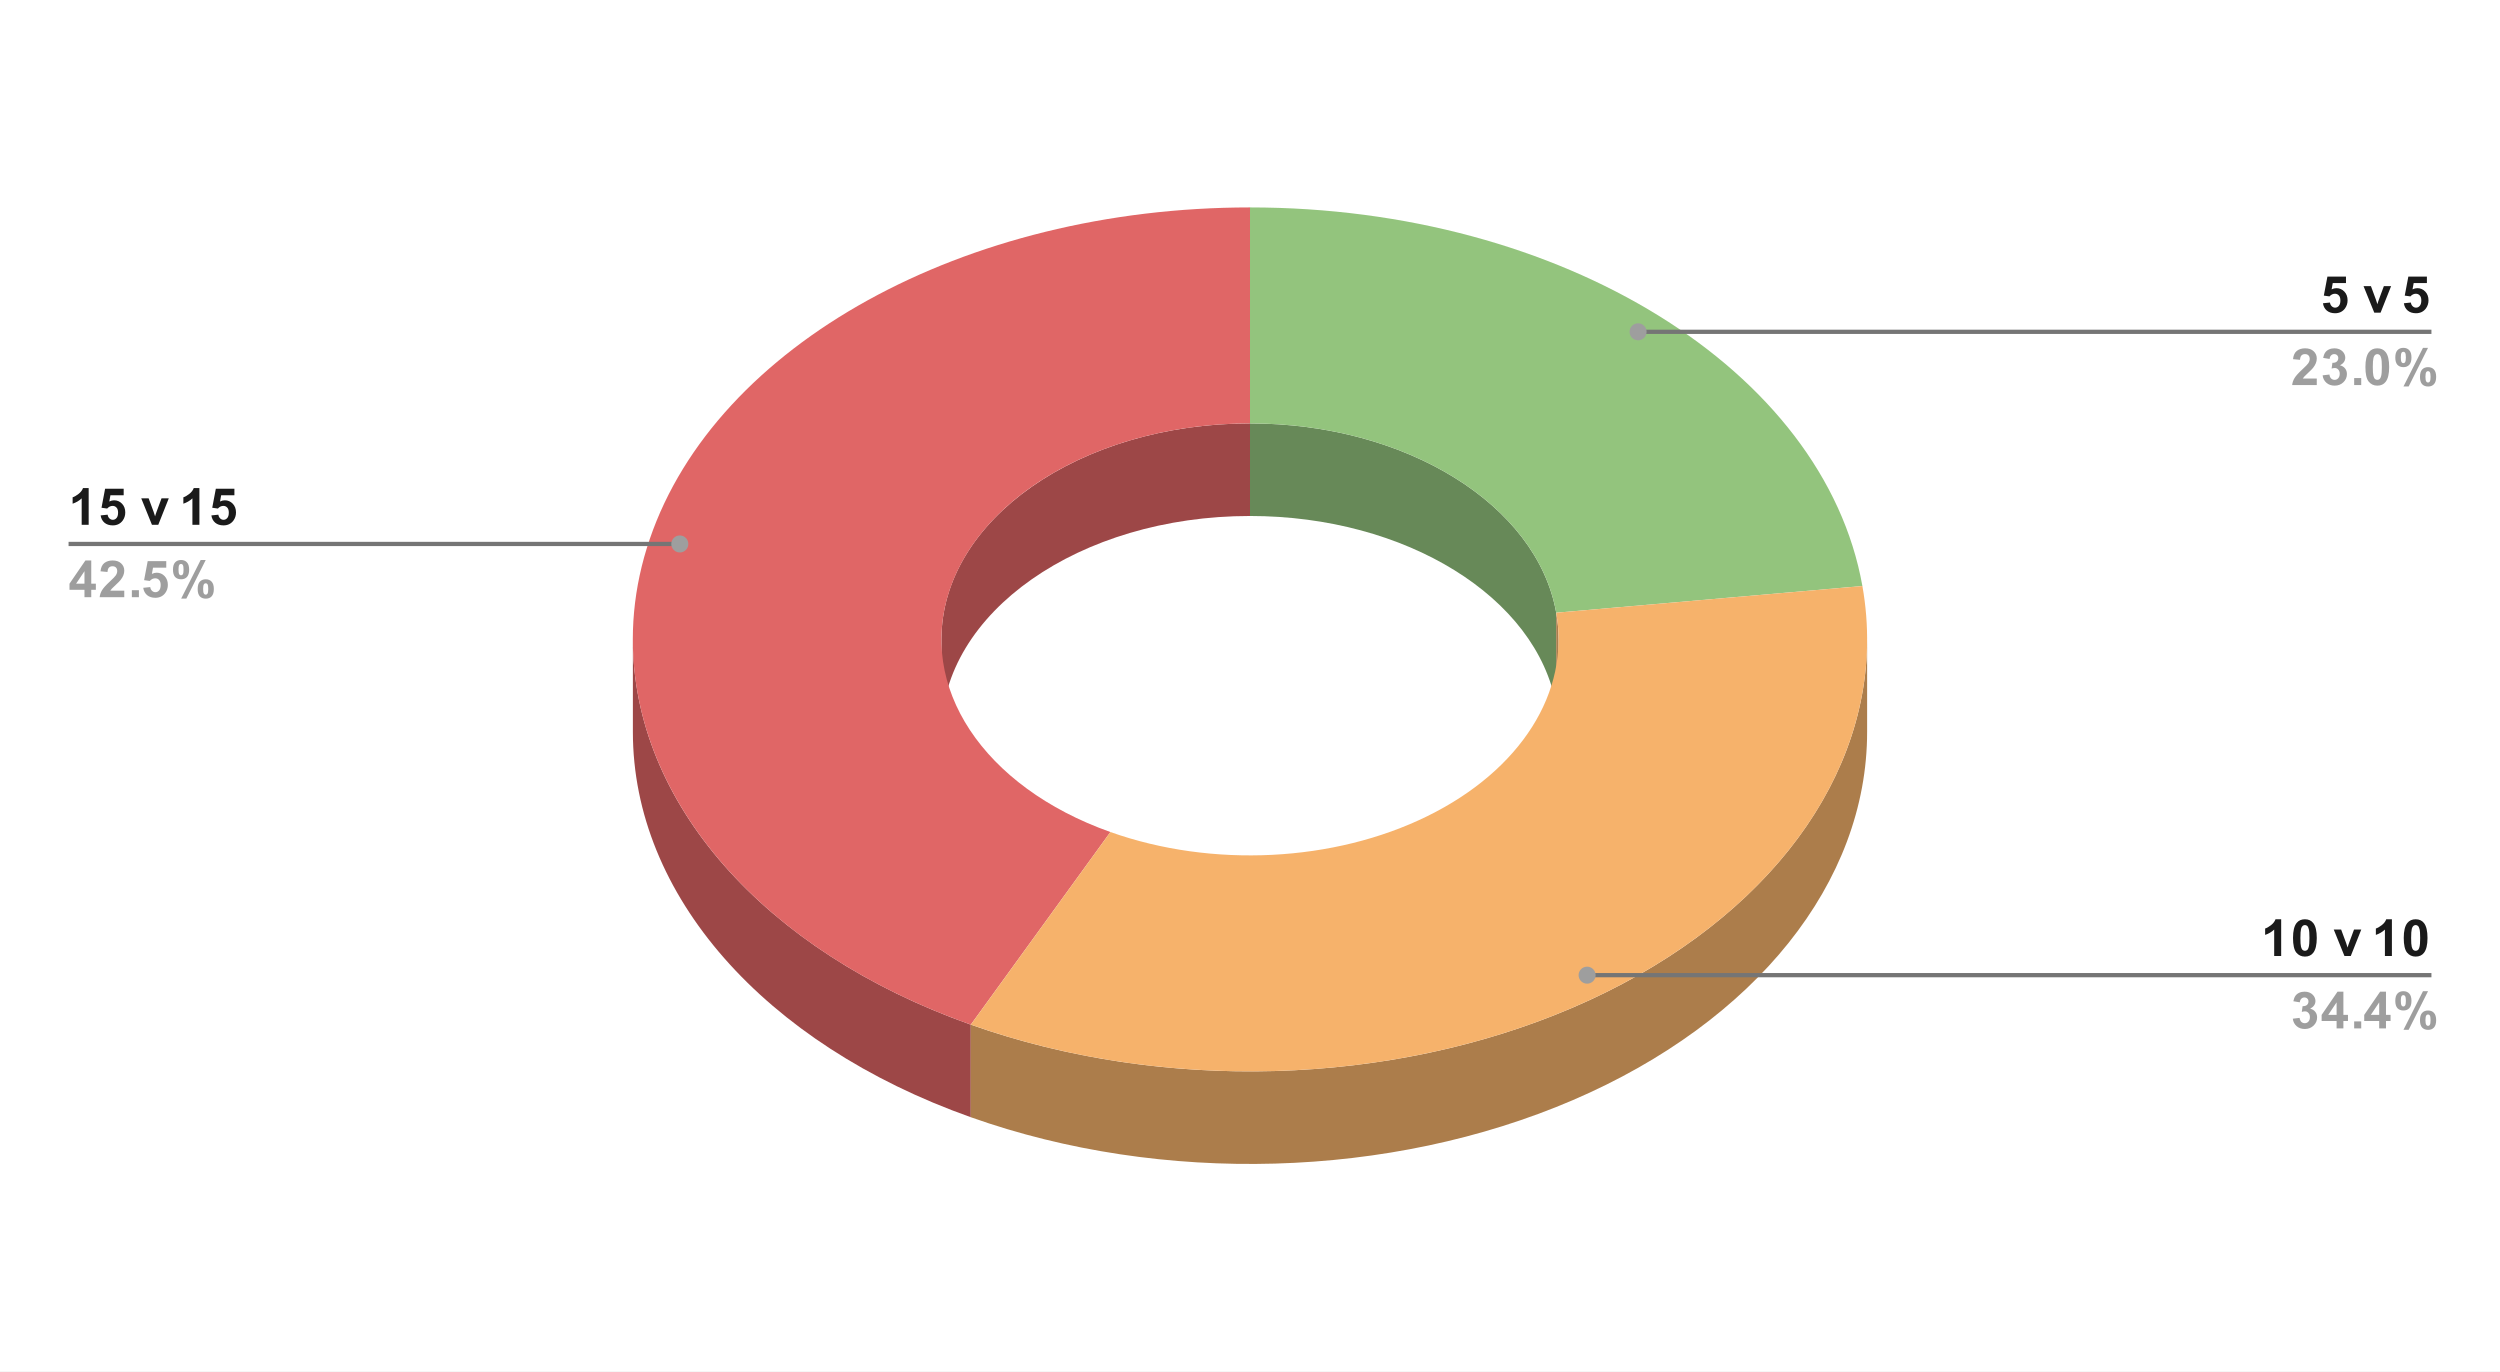
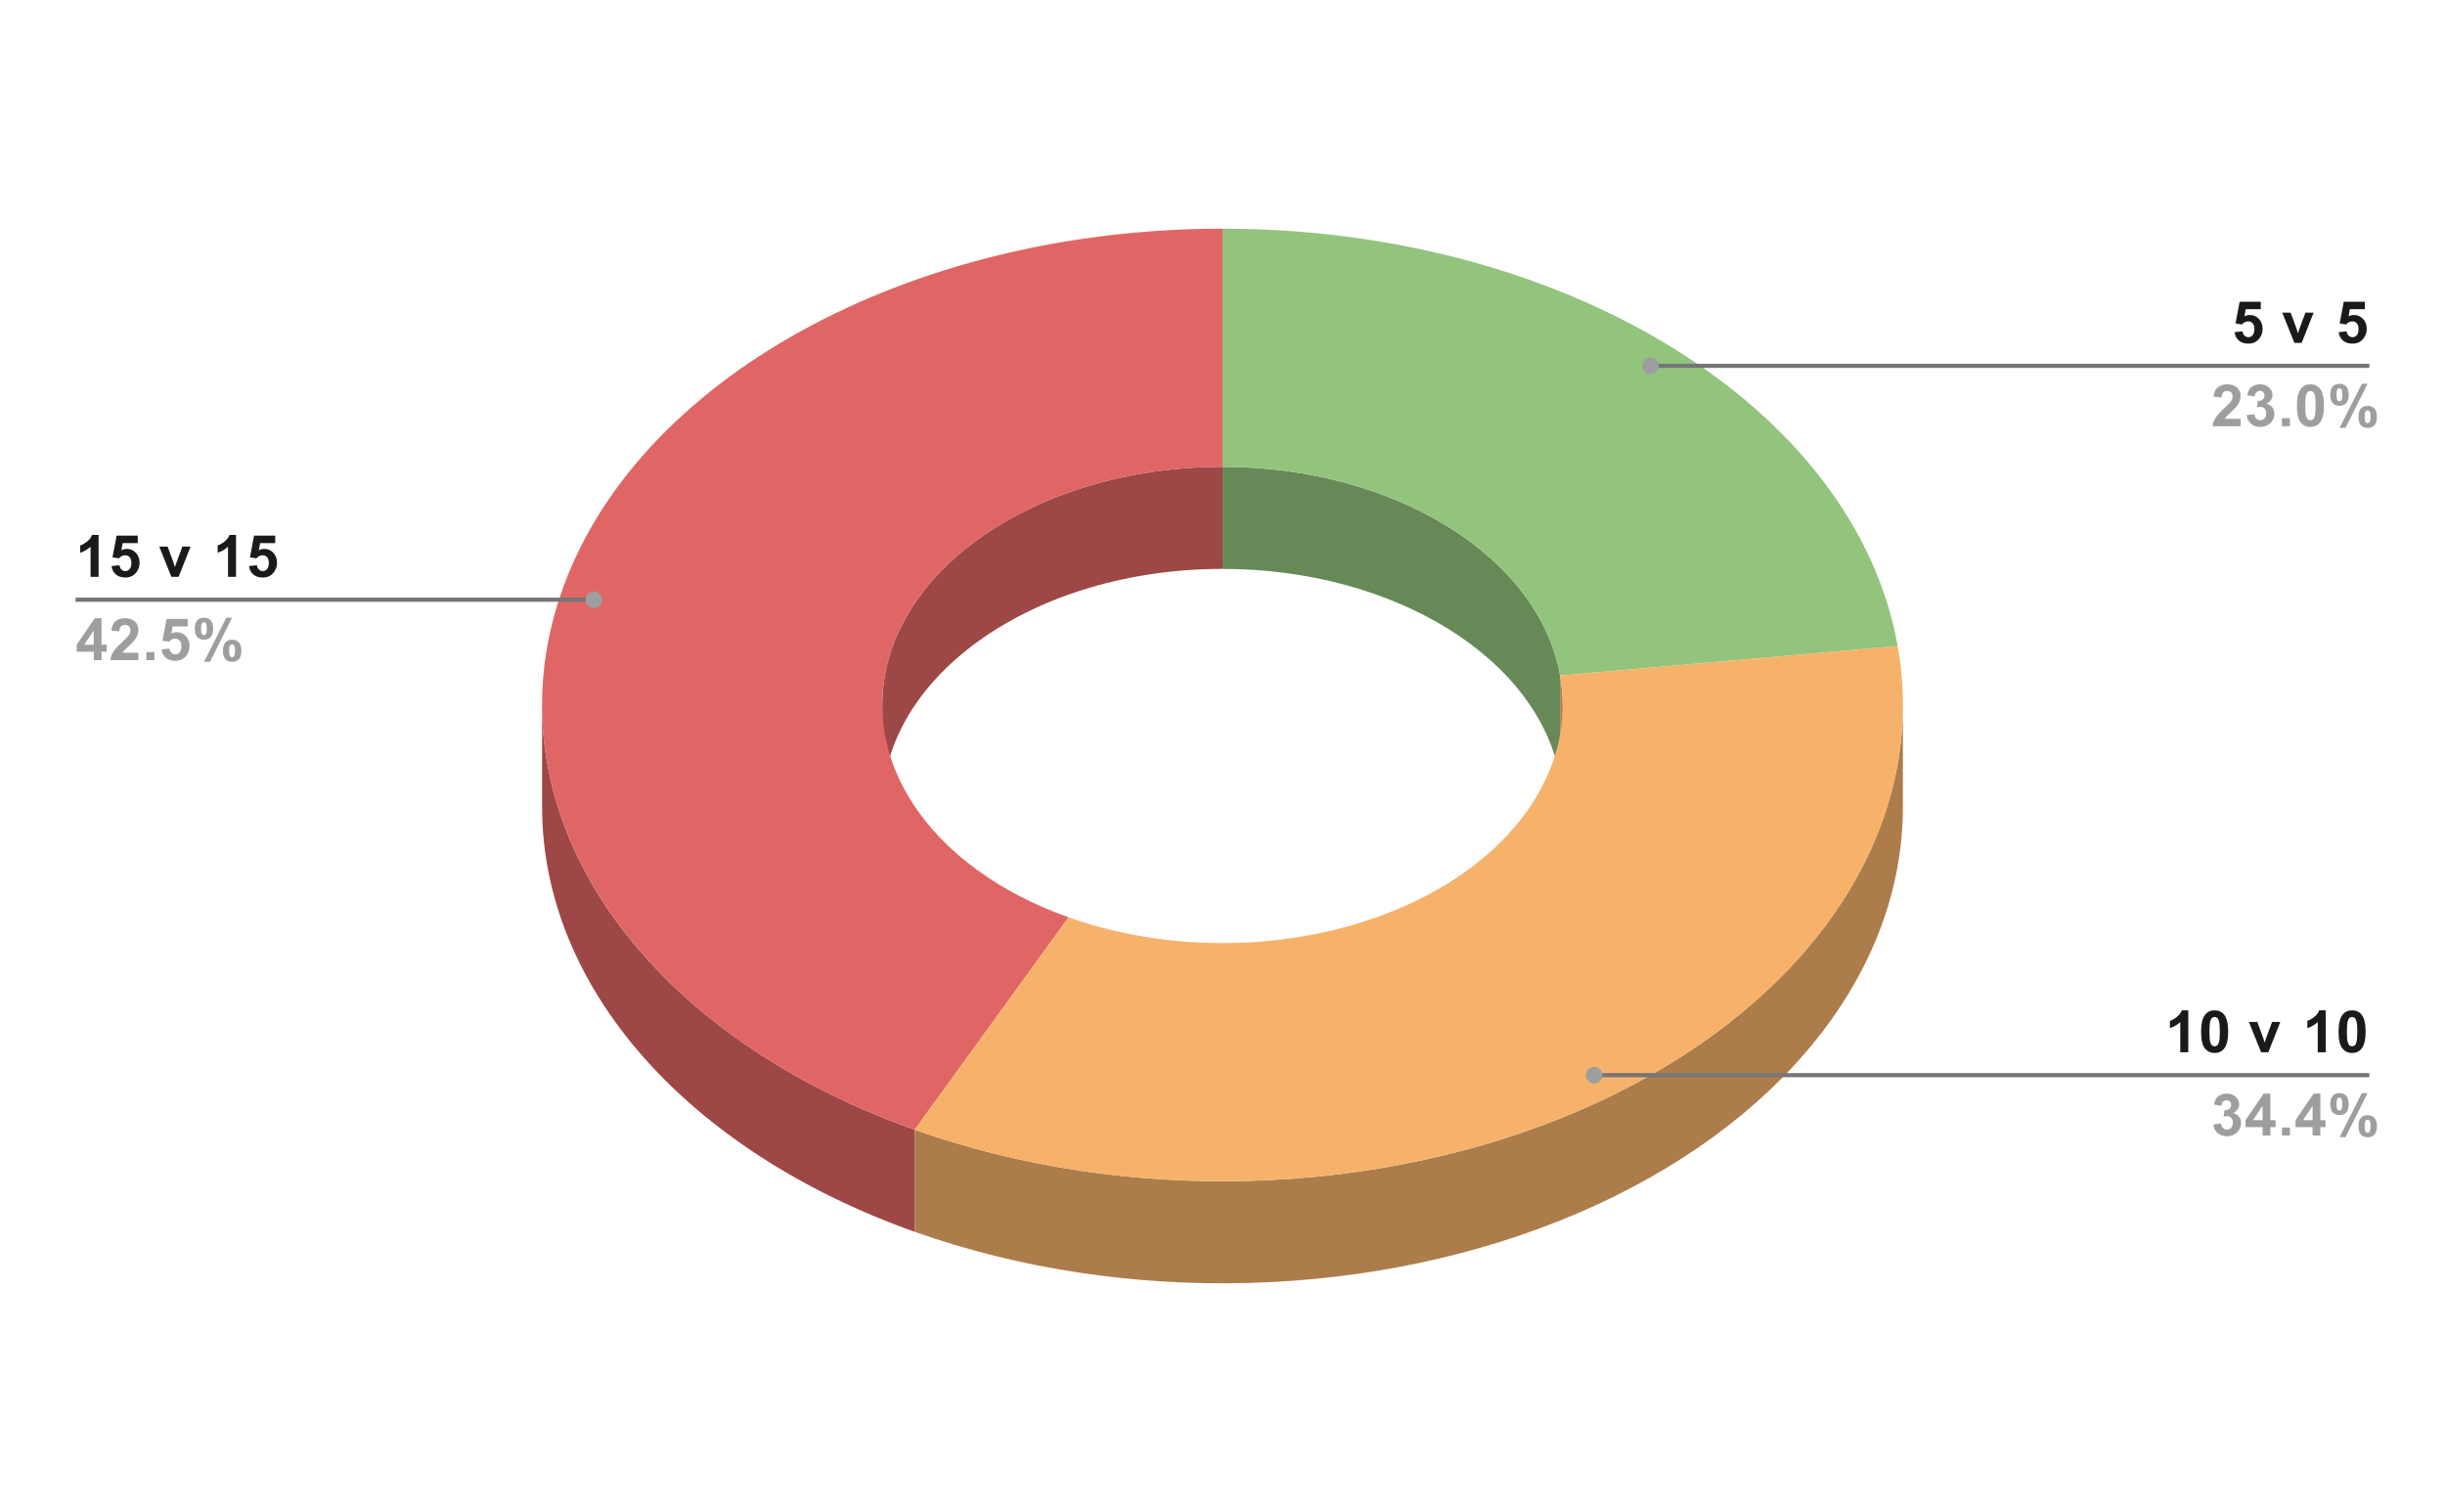
- <svg xmlns="http://www.w3.org/2000/svg" version="1.1" viewBox="0.0 0.0 587.0 322.0" fill="none" stroke="none" stroke-linecap="square" stroke-miterlimit="10" width="587" height="322">
-   <path fill="#ffffff" d="M0 0L587.0 0L587.0 322.0L0 322.0L0 0Z" fill-rule="nonzero" />
-   <path fill="#678958" d="M293.5 99.418C330.051 99.418 360.877 118.475 365.395 143.865L365.395 165.6C360.877 140.21 330.051 121.153 293.5 121.153Z" fill-rule="nonzero" />
-   <path fill="#93c47d" d="M293.5 48.703C366.601 48.703 428.254 86.818 437.289 137.597L365.395 143.865C360.877 118.475 330.051 99.418 293.5 99.418Z" fill-rule="nonzero" />
-   <path fill="#9d4747" d="M227.945 262.324C179.27 245.039 148.6 210.074 148.6 171.868L148.6 150.132C148.6 188.339 179.27 223.304 227.945 240.589Z" fill-rule="nonzero" />
-   <path fill="#9d4747" d="M221.05 150.132C221.05 122.123 253.487 99.418 293.5 99.418L293.5 121.153C253.487 121.153 221.05 143.858 221.05 171.868Z" fill-rule="nonzero" />
-   <path fill="#e06666" d="M227.945 240.589C168.155 219.357 136.98 172.185 152.574 126.541C168.167 80.898 226.456 48.703 293.5 48.703L293.5 99.418C259.978 99.418 230.834 115.515 223.037 138.337C215.24 161.159 230.828 184.745 260.723 195.361Z" fill-rule="nonzero" />
-   <path fill="#ac7d4b" d="M438.4 171.868C438.4 207.126 412.243 239.855 369.319 258.304C326.396 276.753 272.865 278.275 227.945 262.324L227.945 240.589C272.865 256.54 326.396 255.018 369.319 236.569C412.243 218.12 438.4 185.391 438.4 150.132Z" fill-rule="nonzero" />
-   <path fill="#ac7d4b" d="M365.395 143.865C365.764 145.944 365.95 148.037 365.95 150.132L365.95 171.868C365.95 169.772 365.764 167.679 365.395 165.6Z" fill-rule="nonzero" />
-   <path fill="#f6b26b" d="M437.289 137.597C443.911 174.814 420.654 211.551 376.819 233.117C332.984 254.683 275.727 257.556 227.945 240.589L260.723 195.361C284.613 203.844 313.242 202.408 335.16 191.625C357.077 180.842 368.705 162.473 365.395 143.865Z" fill-rule="nonzero" />
-   <path fill="#1a1a1a" d="M20.819 123.221L19.178 123.221L19.178 117.018Q18.272 117.862 17.053 118.268L17.053 116.768Q17.694 116.565 18.444 115.971Q19.209 115.377 19.491 114.596L20.819 114.596L20.819 123.221ZM23.631 121.018L25.272 120.846Q25.35 121.393 25.694 121.721Q26.038 122.049 26.491 122.049Q27.006 122.049 27.366 121.627Q27.725 121.205 27.725 120.362Q27.725 119.58 27.366 119.19Q27.006 118.783 26.444 118.783Q25.725 118.783 25.163 119.408L23.834 119.221L24.678 114.752L29.038 114.752L29.038 116.283L25.928 116.283L25.663 117.752Q26.225 117.471 26.788 117.471Q27.881 117.471 28.647 118.268Q29.413 119.065 29.413 120.33Q29.413 121.393 28.803 122.237Q27.959 123.362 26.475 123.362Q25.288 123.362 24.538 122.737Q23.788 122.096 23.631 121.018ZM35.678 123.221L33.163 117.002L34.897 117.002L36.069 120.174L36.413 121.237Q36.538 120.83 36.569 120.705Q36.663 120.44 36.756 120.174L37.928 117.002L39.631 117.002L37.163 123.221L35.678 123.221ZM46.819 123.221L45.178 123.221L45.178 117.018Q44.272 117.862 43.053 118.268L43.053 116.768Q43.694 116.565 44.444 115.971Q45.209 115.377 45.491 114.596L46.819 114.596L46.819 123.221ZM49.631 121.018L51.272 120.846Q51.35 121.393 51.694 121.721Q52.038 122.049 52.491 122.049Q53.006 122.049 53.366 121.627Q53.725 121.205 53.725 120.362Q53.725 119.58 53.366 119.19Q53.006 118.783 52.444 118.783Q51.725 118.783 51.163 119.408L49.834 119.221L50.678 114.752L55.038 114.752L55.038 116.283L51.928 116.283L51.663 117.752Q52.225 117.471 52.788 117.471Q53.881 117.471 54.647 118.268Q55.413 119.065 55.413 120.33Q55.413 121.393 54.803 122.237Q53.959 123.362 52.475 123.362Q51.288 123.362 50.538 122.737Q49.788 122.096 49.631 121.018Z" fill-rule="nonzero" />
-   <path fill="#9e9e9e" d="M19.834 140.221L19.834 138.487L16.319 138.487L16.319 137.049L20.053 131.596L21.428 131.596L21.428 137.049L22.506 137.049L22.506 138.487L21.428 138.487L21.428 140.221L19.834 140.221ZM19.834 137.049L19.834 134.112L17.866 137.049L19.834 137.049ZM29.178 138.69L29.178 140.221L23.397 140.221Q23.491 139.346 23.959 138.58Q24.428 137.799 25.819 136.518Q26.928 135.487 27.178 135.112Q27.522 134.596 27.522 134.096Q27.522 133.549 27.225 133.252Q26.928 132.955 26.413 132.955Q25.897 132.955 25.584 133.268Q25.288 133.58 25.241 134.299L23.6 134.143Q23.741 132.784 24.506 132.19Q25.288 131.596 26.444 131.596Q27.725 131.596 28.444 132.284Q29.178 132.971 29.178 133.987Q29.178 134.565 28.959 135.096Q28.756 135.612 28.303 136.19Q28.006 136.565 27.225 137.284Q26.444 138.002 26.241 138.237Q26.038 138.471 25.897 138.69L29.178 138.69ZM30.959 140.221L30.959 138.58L32.616 138.58L32.616 140.221L30.959 140.221ZM33.631 138.018L35.272 137.846Q35.35 138.393 35.694 138.721Q36.038 139.049 36.491 139.049Q37.006 139.049 37.366 138.627Q37.725 138.205 37.725 137.362Q37.725 136.58 37.366 136.19Q37.006 135.784 36.444 135.784Q35.725 135.784 35.163 136.409L33.834 136.221L34.678 131.752L39.038 131.752L39.038 133.284L35.928 133.284L35.663 134.752Q36.225 134.471 36.788 134.471Q37.881 134.471 38.647 135.268Q39.413 136.065 39.413 137.33Q39.413 138.393 38.803 139.237Q37.959 140.362 36.475 140.362Q35.288 140.362 34.538 139.737Q33.788 139.096 33.631 138.018ZM40.616 133.752Q40.616 132.596 41.116 132.049Q41.631 131.487 42.506 131.487Q43.397 131.487 43.897 132.049Q44.413 132.596 44.413 133.752Q44.413 134.909 43.897 135.471Q43.397 136.018 42.538 136.018Q41.631 136.018 41.116 135.471Q40.616 134.909 40.616 133.752ZM41.913 133.737Q41.913 134.58 42.1 134.862Q42.241 135.08 42.506 135.08Q42.772 135.08 42.913 134.862Q43.1 134.58 43.1 133.737Q43.1 132.909 42.913 132.627Q42.772 132.409 42.506 132.409Q42.241 132.409 42.1 132.612Q41.913 132.909 41.913 133.737ZM43.756 140.549L42.538 140.549L47.116 131.487L48.303 131.487L43.756 140.549ZM46.413 138.299Q46.413 137.143 46.913 136.58Q47.428 136.018 48.303 136.018Q49.194 136.018 49.694 136.58Q50.209 137.143 50.209 138.299Q50.209 139.455 49.694 140.018Q49.194 140.565 48.334 140.565Q47.428 140.565 46.913 140.018Q46.413 139.455 46.413 138.299ZM47.694 138.284Q47.694 139.127 47.897 139.409Q48.038 139.627 48.303 139.627Q48.569 139.627 48.709 139.409Q48.897 139.127 48.897 138.284Q48.897 137.455 48.709 137.159Q48.569 136.955 48.303 136.955Q48.038 136.955 47.897 137.159Q47.694 137.455 47.694 138.284Z" fill-rule="nonzero" />
-   <path stroke="#757575" stroke-width="1.0" stroke-linecap="butt" d="M16.1 127.721L142.6 127.721L159.62 127.721" fill-rule="nonzero" />
-   <path fill="#9e9e9e" d="M161.62 127.721C161.62 126.616 160.725 125.721 159.62 125.721C158.515 125.721 157.62 126.616 157.62 127.721C157.62 128.826 158.515 129.721 159.62 129.721C160.725 129.721 161.62 128.826 161.62 127.721" fill-rule="nonzero" />
-   <path fill="#1a1a1a" d="M545.431 71.206L547.072 71.034Q547.15 71.581 547.494 71.909Q547.837 72.237 548.291 72.237Q548.806 72.237 549.166 71.815Q549.525 71.393 549.525 70.549Q549.525 69.768 549.166 69.378Q548.806 68.971 548.244 68.971Q547.525 68.971 546.962 69.596L545.634 69.409L546.478 64.94L550.837 64.94L550.837 66.471L547.728 66.471L547.462 67.94Q548.025 67.659 548.587 67.659Q549.681 67.659 550.447 68.456Q551.212 69.253 551.212 70.518Q551.212 71.581 550.603 72.424Q549.759 73.549 548.275 73.549Q547.087 73.549 546.337 72.924Q545.587 72.284 545.431 71.206ZM557.478 73.409L554.962 67.19L556.697 67.19L557.869 70.362L558.212 71.424Q558.337 71.018 558.369 70.893Q558.462 70.628 558.556 70.362L559.728 67.19L561.431 67.19L558.962 73.409L557.478 73.409ZM564.431 71.206L566.072 71.034Q566.15 71.581 566.494 71.909Q566.837 72.237 567.291 72.237Q567.806 72.237 568.166 71.815Q568.525 71.393 568.525 70.549Q568.525 69.768 568.166 69.378Q567.806 68.971 567.244 68.971Q566.525 68.971 565.962 69.596L564.634 69.409L565.478 64.94L569.837 64.94L569.837 66.471L566.728 66.471L566.462 67.94Q567.025 67.659 567.587 67.659Q568.681 67.659 569.447 68.456Q570.212 69.253 570.212 70.518Q570.212 71.581 569.603 72.424Q568.759 73.549 567.275 73.549Q566.087 73.549 565.337 72.924Q564.587 72.284 564.431 71.206Z" fill-rule="nonzero" />
-   <path fill="#9e9e9e" d="M543.978 88.878L543.978 90.409L538.197 90.409Q538.291 89.534 538.759 88.768Q539.228 87.987 540.619 86.706Q541.728 85.674 541.978 85.299Q542.322 84.784 542.322 84.284Q542.322 83.737 542.025 83.44Q541.728 83.143 541.212 83.143Q540.697 83.143 540.384 83.456Q540.087 83.768 540.041 84.487L538.4 84.331Q538.541 82.971 539.306 82.378Q540.087 81.784 541.244 81.784Q542.525 81.784 543.244 82.471Q543.978 83.159 543.978 84.174Q543.978 84.753 543.759 85.284Q543.556 85.799 543.103 86.378Q542.806 86.753 542.025 87.471Q541.244 88.19 541.041 88.424Q540.837 88.659 540.697 88.878L543.978 88.878ZM545.353 88.128L546.947 87.94Q547.025 88.549 547.353 88.878Q547.697 89.19 548.166 89.19Q548.681 89.19 549.025 88.799Q549.369 88.409 549.369 87.753Q549.369 87.143 549.025 86.784Q548.697 86.409 548.228 86.409Q547.9 86.409 547.462 86.534L547.65 85.19Q548.322 85.206 548.666 84.909Q549.025 84.596 549.025 84.081Q549.025 83.659 548.759 83.409Q548.509 83.143 548.072 83.143Q547.65 83.143 547.353 83.44Q547.056 83.721 546.994 84.284L545.478 84.034Q545.634 83.253 545.947 82.784Q546.275 82.315 546.837 82.049Q547.416 81.784 548.119 81.784Q549.337 81.784 550.072 82.549Q550.666 83.19 550.666 83.987Q550.666 85.112 549.431 85.784Q550.181 85.956 550.619 86.503Q551.056 87.049 551.056 87.831Q551.056 88.956 550.228 89.753Q549.4 90.549 548.181 90.549Q547.009 90.549 546.244 89.878Q545.478 89.206 545.353 88.128ZM552.759 90.409L552.759 88.768L554.416 88.768L554.416 90.409L552.759 90.409ZM558.197 81.784Q559.447 81.784 560.15 82.674Q560.978 83.721 560.978 86.174Q560.978 88.612 560.134 89.674Q559.447 90.549 558.197 90.549Q556.947 90.549 556.166 89.596Q555.4 88.628 555.4 86.159Q555.4 83.721 556.244 82.659Q556.947 81.784 558.197 81.784ZM558.197 83.143Q557.9 83.143 557.666 83.346Q557.431 83.534 557.291 84.018Q557.134 84.659 557.134 86.174Q557.134 87.69 557.275 88.253Q557.431 88.815 557.666 89.003Q557.9 89.19 558.197 89.19Q558.494 89.19 558.728 89.003Q558.962 88.815 559.087 88.315Q559.259 87.69 559.259 86.174Q559.259 84.659 559.103 84.096Q558.962 83.534 558.728 83.346Q558.494 83.143 558.197 83.143ZM562.416 83.94Q562.416 82.784 562.916 82.237Q563.431 81.674 564.306 81.674Q565.197 81.674 565.697 82.237Q566.212 82.784 566.212 83.94Q566.212 85.096 565.697 85.659Q565.197 86.206 564.337 86.206Q563.431 86.206 562.916 85.659Q562.416 85.096 562.416 83.94ZM563.712 83.924Q563.712 84.768 563.9 85.049Q564.041 85.268 564.306 85.268Q564.572 85.268 564.712 85.049Q564.9 84.768 564.9 83.924Q564.9 83.096 564.712 82.815Q564.572 82.596 564.306 82.596Q564.041 82.596 563.9 82.799Q563.712 83.096 563.712 83.924ZM565.556 90.737L564.337 90.737L568.916 81.674L570.103 81.674L565.556 90.737ZM568.212 88.487Q568.212 87.331 568.712 86.768Q569.228 86.206 570.103 86.206Q570.994 86.206 571.494 86.768Q572.009 87.331 572.009 88.487Q572.009 89.643 571.494 90.206Q570.994 90.753 570.134 90.753Q569.228 90.753 568.712 90.206Q568.212 89.643 568.212 88.487ZM569.494 88.471Q569.494 89.315 569.697 89.596Q569.837 89.815 570.103 89.815Q570.369 89.815 570.509 89.596Q570.697 89.315 570.697 88.471Q570.697 87.643 570.509 87.346Q570.369 87.143 570.103 87.143Q569.837 87.143 569.697 87.346Q569.494 87.643 569.494 88.471Z" fill-rule="nonzero" />
-   <path stroke="#757575" stroke-width="1.0" stroke-linecap="butt" d="M570.9 77.909L444.4 77.909L384.623 77.909" fill-rule="nonzero" />
-   <path fill="#9e9e9e" d="M386.623 77.909C386.623 76.804 385.728 75.909 384.623 75.909C383.519 75.909 382.623 76.804 382.623 77.909C382.623 79.013 383.519 79.909 384.623 79.909C385.728 79.909 386.623 79.013 386.623 77.909" fill-rule="nonzero" />
-   <path fill="#1a1a1a" d="M535.619 224.468L533.978 224.468L533.978 218.265Q533.072 219.108 531.853 219.515L531.853 218.015Q532.494 217.812 533.244 217.218Q534.009 216.624 534.291 215.843L535.619 215.843L535.619 224.468ZM541.197 215.843Q542.447 215.843 543.15 216.733Q543.978 217.78 543.978 220.233Q543.978 222.671 543.134 223.733Q542.447 224.608 541.197 224.608Q539.947 224.608 539.166 223.655Q538.4 222.687 538.4 220.218Q538.4 217.78 539.244 216.718Q539.947 215.843 541.197 215.843ZM541.197 217.202Q540.9 217.202 540.666 217.405Q540.431 217.593 540.291 218.077Q540.134 218.718 540.134 220.233Q540.134 221.749 540.275 222.312Q540.431 222.874 540.666 223.062Q540.9 223.249 541.197 223.249Q541.494 223.249 541.728 223.062Q541.962 222.874 542.087 222.374Q542.259 221.749 542.259 220.233Q542.259 218.718 542.103 218.155Q541.962 217.593 541.728 217.405Q541.494 217.202 541.197 217.202ZM550.478 224.468L547.962 218.249L549.697 218.249L550.869 221.421L551.212 222.483Q551.337 222.077 551.369 221.952Q551.462 221.687 551.556 221.421L552.728 218.249L554.431 218.249L551.962 224.468L550.478 224.468ZM561.619 224.468L559.978 224.468L559.978 218.265Q559.072 219.108 557.853 219.515L557.853 218.015Q558.494 217.812 559.244 217.218Q560.009 216.624 560.291 215.843L561.619 215.843L561.619 224.468ZM567.197 215.843Q568.447 215.843 569.15 216.733Q569.978 217.78 569.978 220.233Q569.978 222.671 569.134 223.733Q568.447 224.608 567.197 224.608Q565.947 224.608 565.166 223.655Q564.4 222.687 564.4 220.218Q564.4 217.78 565.244 216.718Q565.947 215.843 567.197 215.843ZM567.197 217.202Q566.9 217.202 566.666 217.405Q566.431 217.593 566.291 218.077Q566.134 218.718 566.134 220.233Q566.134 221.749 566.275 222.312Q566.431 222.874 566.666 223.062Q566.9 223.249 567.197 223.249Q567.494 223.249 567.728 223.062Q567.962 222.874 568.087 222.374Q568.259 221.749 568.259 220.233Q568.259 218.718 568.103 218.155Q567.962 217.593 567.728 217.405Q567.494 217.202 567.197 217.202Z" fill-rule="nonzero" />
-   <path fill="#9e9e9e" d="M538.353 239.187L539.947 238.999Q540.025 239.608 540.353 239.937Q540.697 240.249 541.166 240.249Q541.681 240.249 542.025 239.858Q542.369 239.468 542.369 238.812Q542.369 238.202 542.025 237.843Q541.697 237.468 541.228 237.468Q540.9 237.468 540.462 237.593L540.65 236.249Q541.322 236.265 541.666 235.968Q542.025 235.655 542.025 235.14Q542.025 234.718 541.759 234.468Q541.509 234.202 541.072 234.202Q540.65 234.202 540.353 234.499Q540.056 234.78 539.994 235.343L538.478 235.093Q538.634 234.312 538.947 233.843Q539.275 233.374 539.837 233.108Q540.416 232.843 541.119 232.843Q542.337 232.843 543.072 233.608Q543.666 234.249 543.666 235.046Q543.666 236.171 542.431 236.843Q543.181 237.015 543.619 237.562Q544.056 238.108 544.056 238.89Q544.056 240.015 543.228 240.812Q542.4 241.608 541.181 241.608Q540.009 241.608 539.244 240.937Q538.478 240.265 538.353 239.187ZM548.634 241.468L548.634 239.733L545.119 239.733L545.119 238.296L548.853 232.843L550.228 232.843L550.228 238.296L551.306 238.296L551.306 239.733L550.228 239.733L550.228 241.468L548.634 241.468ZM548.634 238.296L548.634 235.358L546.666 238.296L548.634 238.296ZM552.759 241.468L552.759 239.827L554.416 239.827L554.416 241.468L552.759 241.468ZM558.634 241.468L558.634 239.733L555.119 239.733L555.119 238.296L558.853 232.843L560.228 232.843L560.228 238.296L561.306 238.296L561.306 239.733L560.228 239.733L560.228 241.468L558.634 241.468ZM558.634 238.296L558.634 235.358L556.666 238.296L558.634 238.296ZM562.416 234.999Q562.416 233.843 562.916 233.296Q563.431 232.733 564.306 232.733Q565.197 232.733 565.697 233.296Q566.212 233.843 566.212 234.999Q566.212 236.155 565.697 236.718Q565.197 237.265 564.337 237.265Q563.431 237.265 562.916 236.718Q562.416 236.155 562.416 234.999ZM563.712 234.983Q563.712 235.827 563.9 236.108Q564.041 236.327 564.306 236.327Q564.572 236.327 564.712 236.108Q564.9 235.827 564.9 234.983Q564.9 234.155 564.712 233.874Q564.572 233.655 564.306 233.655Q564.041 233.655 563.9 233.858Q563.712 234.155 563.712 234.983ZM565.556 241.796L564.337 241.796L568.916 232.733L570.103 232.733L565.556 241.796ZM568.212 239.546Q568.212 238.39 568.712 237.827Q569.228 237.265 570.103 237.265Q570.994 237.265 571.494 237.827Q572.009 238.39 572.009 239.546Q572.009 240.702 571.494 241.265Q570.994 241.812 570.134 241.812Q569.228 241.812 568.712 241.265Q568.212 240.702 568.212 239.546ZM569.494 239.53Q569.494 240.374 569.697 240.655Q569.837 240.874 570.103 240.874Q570.369 240.874 570.509 240.655Q570.697 240.374 570.697 239.53Q570.697 238.702 570.509 238.405Q570.369 238.202 570.103 238.202Q569.837 238.202 569.697 238.405Q569.494 238.702 569.494 239.53Z" fill-rule="nonzero" />
-   <path stroke="#757575" stroke-width="1.0" stroke-linecap="butt" d="M570.9 228.968L444.4 228.968L372.653 228.968" fill-rule="nonzero" />
-   <path fill="#9e9e9e" d="M374.653 228.968C374.653 227.863 373.758 226.968 372.653 226.968C371.549 226.968 370.653 227.863 370.653 228.968C370.653 230.072 371.549 230.968 372.653 230.968C373.758 230.968 374.653 230.072 374.653 228.968" fill-rule="nonzero" />
+ <svg xmlns="http://www.w3.org/2000/svg" version="1.1" viewBox="0.0 0.0 587.0 363.0" fill="none" stroke="none" stroke-linecap="square" stroke-miterlimit="10" width="587" height="363">
+   <path fill="#ffffff" d="M0 0L587.0 0L587.0 363.0L0 363.0L0 0Z" fill-rule="nonzero" />
+   <path fill="#678958" d="M293.5 112.076C334.704 112.076 369.456 133.561 374.549 162.183L374.549 186.685C369.456 158.063 334.704 136.579 293.5 136.579Z" fill-rule="nonzero" />
+   <path fill="#93c47d" d="M293.5 54.904C375.909 54.904 445.413 97.873 455.598 155.117L374.549 162.183C369.456 133.561 334.704 112.076 293.5 112.076Z" fill-rule="nonzero" />
+   <path fill="#9d4747" d="M219.598 295.725C164.725 276.239 130.15 236.822 130.15 193.751L130.15 169.249C130.15 212.32 164.725 251.737 219.598 271.223Z" fill-rule="nonzero" />
+   <path fill="#9d4747" d="M211.825 169.249C211.825 137.673 248.392 112.076 293.5 112.076L293.5 136.579C248.392 136.579 211.825 162.176 211.825 193.751Z" fill-rule="nonzero" />
+   <path fill="#e06666" d="M219.598 271.223C152.195 247.287 117.051 194.109 134.63 142.654C152.209 91.198 217.92 54.904 293.5 54.904L293.5 112.076C255.71 112.076 222.854 130.224 214.065 155.951C205.275 181.679 222.848 208.268 256.549 220.236Z" fill-rule="nonzero" />
+   <path fill="#ac7d4b" d="M456.85 193.751C456.85 233.499 427.362 270.395 378.973 291.193C330.584 311.992 270.238 313.708 219.598 295.725L219.598 271.223C270.238 289.205 330.584 287.489 378.973 266.691C427.362 245.893 456.85 208.997 456.85 169.249Z" fill-rule="nonzero" />
+   <path fill="#ac7d4b" d="M374.549 162.183C374.966 164.527 375.175 166.887 375.175 169.249L375.175 193.751C375.175 191.389 374.966 189.029 374.549 186.685Z" fill-rule="nonzero" />
+   <path fill="#f6b26b" d="M455.598 155.117C463.063 197.073 436.844 238.488 387.428 262.8C338.012 287.111 273.464 290.351 219.598 271.223L256.549 220.236C283.482 229.8 315.756 228.18 340.464 216.024C365.172 203.868 378.281 183.161 374.549 162.183Z" fill-rule="nonzero" />
+   <path fill="#1a1a1a" d="M23.666 138.484L21.744 138.484L21.744 131.249Q20.681 132.234 19.259 132.702L19.259 130.952Q20.009 130.718 20.884 130.03Q21.775 129.343 22.103 128.421L23.666 128.421L23.666 138.484ZM26.775 135.905L28.681 135.702Q28.775 136.359 29.166 136.734Q29.572 137.109 30.103 137.109Q30.697 137.109 31.119 136.624Q31.541 136.14 31.541 135.155Q31.541 134.234 31.119 133.78Q30.712 133.312 30.041 133.312Q29.212 133.312 28.556 134.046L27.009 133.812L27.994 128.593L33.072 128.593L33.072 130.39L29.447 130.39L29.15 132.093Q29.791 131.78 30.462 131.78Q31.728 131.78 32.619 132.718Q33.509 133.64 33.509 135.124Q33.509 136.359 32.791 137.327Q31.822 138.655 30.087 138.655Q28.697 138.655 27.822 137.921Q26.947 137.171 26.775 135.905ZM41.15 138.484L38.228 131.218L40.244 131.218L41.603 134.921L42.009 136.171Q42.166 135.687 42.197 135.546Q42.306 135.234 42.416 134.921L43.791 131.218L45.759 131.218L42.884 138.484L41.15 138.484ZM56.666 138.484L54.744 138.484L54.744 131.249Q53.681 132.234 52.259 132.702L52.259 130.952Q53.009 130.718 53.884 130.03Q54.775 129.343 55.103 128.421L56.666 128.421L56.666 138.484ZM59.775 135.905L61.681 135.702Q61.775 136.359 62.166 136.734Q62.572 137.109 63.103 137.109Q63.697 137.109 64.119 136.624Q64.541 136.14 64.541 135.155Q64.541 134.234 64.119 133.78Q63.712 133.312 63.041 133.312Q62.212 133.312 61.556 134.046L60.009 133.812L60.994 128.593L66.072 128.593L66.072 130.39L62.447 130.39L62.15 132.093Q62.791 131.78 63.462 131.78Q64.728 131.78 65.619 132.718Q66.509 133.64 66.509 135.124Q66.509 136.359 65.791 137.327Q64.822 138.655 63.087 138.655Q61.697 138.655 60.822 137.921Q59.947 137.171 59.775 135.905Z" fill-rule="nonzero" />
+   <path fill="#9e9e9e" d="M22.509 158.484L22.509 156.468L18.416 156.468L18.416 154.78L22.759 148.421L24.369 148.421L24.369 154.78L25.619 154.78L25.619 156.468L24.369 156.468L24.369 158.484L22.509 158.484ZM22.509 154.78L22.509 151.359L20.212 154.78L22.509 154.78ZM33.228 156.702L33.228 158.484L26.494 158.484Q26.603 157.468 27.15 156.562Q27.697 155.655 29.322 154.155Q30.619 152.952 30.916 152.515Q31.306 151.921 31.306 151.343Q31.306 150.702 30.962 150.359Q30.619 150.015 30.009 150.015Q29.4 150.015 29.041 150.374Q28.697 150.734 28.634 151.577L26.728 151.39Q26.9 149.796 27.791 149.109Q28.697 148.421 30.056 148.421Q31.541 148.421 32.384 149.218Q33.228 150.015 33.228 151.202Q33.228 151.89 32.978 152.499Q32.744 153.109 32.228 153.78Q31.869 154.218 30.962 155.062Q30.056 155.89 29.806 156.171Q29.572 156.437 29.416 156.702L33.228 156.702ZM35.15 158.484L35.15 156.562L37.072 156.562L37.072 158.484L35.15 158.484ZM38.775 155.905L40.681 155.702Q40.775 156.359 41.166 156.734Q41.572 157.109 42.103 157.109Q42.697 157.109 43.119 156.624Q43.541 156.14 43.541 155.155Q43.541 154.234 43.119 153.78Q42.712 153.312 42.041 153.312Q41.212 153.312 40.556 154.046L39.009 153.812L39.994 148.593L45.072 148.593L45.072 150.39L41.447 150.39L41.15 152.093Q41.791 151.78 42.462 151.78Q43.728 151.78 44.619 152.718Q45.509 153.64 45.509 155.124Q45.509 156.359 44.791 157.327Q43.822 158.655 42.087 158.655Q40.697 158.655 39.822 157.921Q38.947 157.171 38.775 155.905ZM46.759 150.937Q46.759 149.593 47.353 148.952Q47.947 148.296 48.947 148.296Q49.994 148.296 50.587 148.937Q51.181 149.577 51.181 150.937Q51.181 152.28 50.587 152.937Q49.994 153.577 48.994 153.577Q47.947 153.577 47.353 152.937Q46.759 152.296 46.759 150.937ZM48.259 150.921Q48.259 151.905 48.478 152.234Q48.65 152.484 48.947 152.484Q49.259 152.484 49.431 152.234Q49.65 151.905 49.65 150.921Q49.65 149.952 49.431 149.624Q49.259 149.359 48.947 149.359Q48.65 149.359 48.478 149.609Q48.259 149.952 48.259 150.921ZM50.416 158.874L48.994 158.874L54.337 148.296L55.712 148.296L50.416 158.874ZM53.525 156.234Q53.525 154.89 54.103 154.249Q54.697 153.593 55.728 153.593Q56.759 153.593 57.353 154.249Q57.947 154.89 57.947 156.234Q57.947 157.593 57.353 158.249Q56.759 158.89 55.744 158.89Q54.697 158.89 54.103 158.249Q53.525 157.593 53.525 156.234ZM55.009 156.234Q55.009 157.202 55.244 157.53Q55.416 157.78 55.712 157.78Q56.025 157.78 56.181 157.546Q56.416 157.202 56.416 156.234Q56.416 155.249 56.197 154.921Q56.025 154.671 55.712 154.671Q55.4 154.671 55.244 154.921Q55.009 155.249 55.009 156.234Z" fill-rule="nonzero" />
+   <path stroke="#757575" stroke-width="1.0" stroke-linecap="butt" d="M18.15 143.984L124.15 143.984L142.573 143.984" fill-rule="nonzero" />
+   <path fill="#9e9e9e" d="M144.573 143.984C144.573 142.879 143.678 141.984 142.573 141.984C141.469 141.984 140.573 142.879 140.573 143.984C140.573 145.088 141.469 145.984 142.573 145.984C143.678 145.984 144.573 145.088 144.573 143.984" fill-rule="nonzero" />
+   <path fill="#1a1a1a" d="M536.475 79.751L538.381 79.548Q538.475 80.204 538.866 80.579Q539.272 80.954 539.803 80.954Q540.397 80.954 540.819 80.47Q541.241 79.985 541.241 79.001Q541.241 78.079 540.819 77.626Q540.413 77.157 539.741 77.157Q538.913 77.157 538.256 77.891L536.709 77.657L537.694 72.438L542.772 72.438L542.772 74.235L539.147 74.235L538.85 75.938Q539.491 75.626 540.163 75.626Q541.428 75.626 542.319 76.563Q543.209 77.485 543.209 78.97Q543.209 80.204 542.491 81.173Q541.522 82.501 539.788 82.501Q538.397 82.501 537.522 81.766Q536.647 81.016 536.475 79.751ZM550.85 82.329L547.928 75.063L549.944 75.063L551.303 78.766L551.709 80.016Q551.866 79.532 551.897 79.391Q552.006 79.079 552.116 78.766L553.491 75.063L555.459 75.063L552.584 82.329L550.85 82.329ZM561.475 79.751L563.381 79.548Q563.475 80.204 563.866 80.579Q564.272 80.954 564.803 80.954Q565.397 80.954 565.819 80.47Q566.241 79.985 566.241 79.001Q566.241 78.079 565.819 77.626Q565.413 77.157 564.741 77.157Q563.913 77.157 563.256 77.891L561.709 77.657L562.694 72.438L567.772 72.438L567.772 74.235L564.147 74.235L563.85 75.938Q564.491 75.626 565.163 75.626Q566.428 75.626 567.319 76.563Q568.209 77.485 568.209 78.97Q568.209 80.204 567.491 81.173Q566.522 82.501 564.788 82.501Q563.397 82.501 562.522 81.766Q561.647 81.016 561.475 79.751Z" fill-rule="nonzero" />
+   <path fill="#9e9e9e" d="M537.928 100.548L537.928 102.329L531.194 102.329Q531.303 101.313 531.85 100.407Q532.397 99.501 534.022 98.001Q535.319 96.798 535.616 96.36Q536.006 95.766 536.006 95.188Q536.006 94.548 535.663 94.204Q535.319 93.86 534.709 93.86Q534.1 93.86 533.741 94.22Q533.397 94.579 533.334 95.423L531.428 95.235Q531.6 93.641 532.491 92.954Q533.397 92.266 534.756 92.266Q536.241 92.266 537.084 93.063Q537.928 93.86 537.928 95.048Q537.928 95.735 537.678 96.345Q537.444 96.954 536.928 97.626Q536.569 98.063 535.663 98.907Q534.756 99.735 534.506 100.016Q534.272 100.282 534.116 100.548L537.928 100.548ZM539.381 99.673L541.241 99.438Q541.319 100.157 541.709 100.532Q542.1 100.907 542.663 100.907Q543.256 100.907 543.663 100.454Q544.069 100.001 544.069 99.235Q544.069 98.516 543.678 98.095Q543.288 97.673 542.725 97.673Q542.35 97.673 541.85 97.813L542.053 96.251Q542.834 96.266 543.241 95.907Q543.663 95.548 543.663 94.954Q543.663 94.454 543.35 94.157Q543.053 93.845 542.553 93.845Q542.069 93.845 541.709 94.188Q541.366 94.532 541.288 95.188L539.522 94.891Q539.709 93.97 540.069 93.438Q540.444 92.891 541.116 92.579Q541.788 92.266 542.616 92.266Q544.022 92.266 544.881 93.173Q545.584 93.907 545.584 94.829Q545.584 96.157 544.147 96.938Q545.006 97.126 545.522 97.766Q546.038 98.407 546.038 99.313Q546.038 100.641 545.069 101.579Q544.1 102.501 542.678 102.501Q541.319 102.501 540.413 101.72Q539.522 100.938 539.381 99.673ZM547.85 102.329L547.85 100.407L549.772 100.407L549.772 102.329L547.85 102.329ZM554.694 92.266Q556.147 92.266 556.975 93.298Q557.944 94.532 557.944 97.391Q557.944 100.235 556.959 101.47Q556.147 102.501 554.694 102.501Q553.225 102.501 552.334 101.376Q551.444 100.251 551.444 97.36Q551.444 94.532 552.428 93.298Q553.241 92.266 554.694 92.266ZM554.694 93.86Q554.35 93.86 554.069 94.079Q553.803 94.298 553.647 94.876Q553.444 95.626 553.444 97.391Q553.444 99.157 553.616 99.813Q553.803 100.47 554.069 100.688Q554.35 100.907 554.694 100.907Q555.038 100.907 555.303 100.688Q555.584 100.47 555.741 99.891Q555.944 99.157 555.944 97.391Q555.944 95.626 555.756 94.97Q555.584 94.298 555.303 94.079Q555.038 93.86 554.694 93.86ZM559.459 94.782Q559.459 93.438 560.053 92.798Q560.647 92.141 561.647 92.141Q562.694 92.141 563.288 92.782Q563.881 93.423 563.881 94.782Q563.881 96.126 563.288 96.782Q562.694 97.423 561.694 97.423Q560.647 97.423 560.053 96.782Q559.459 96.141 559.459 94.782ZM560.959 94.766Q560.959 95.751 561.178 96.079Q561.35 96.329 561.647 96.329Q561.959 96.329 562.131 96.079Q562.35 95.751 562.35 94.766Q562.35 93.798 562.131 93.47Q561.959 93.204 561.647 93.204Q561.35 93.204 561.178 93.454Q560.959 93.798 560.959 94.766ZM563.116 102.72L561.694 102.72L567.038 92.141L568.413 92.141L563.116 102.72ZM566.225 100.079Q566.225 98.735 566.803 98.095Q567.397 97.438 568.428 97.438Q569.459 97.438 570.053 98.095Q570.647 98.735 570.647 100.079Q570.647 101.438 570.053 102.095Q569.459 102.735 568.444 102.735Q567.397 102.735 566.803 102.095Q566.225 101.438 566.225 100.079ZM567.709 100.079Q567.709 101.048 567.944 101.376Q568.116 101.626 568.413 101.626Q568.725 101.626 568.881 101.391Q569.116 101.048 569.116 100.079Q569.116 99.095 568.897 98.766Q568.725 98.516 568.413 98.516Q568.1 98.516 567.944 98.766Q567.709 99.095 567.709 100.079Z" fill-rule="nonzero" />
+   <path stroke="#757575" stroke-width="1.0" stroke-linecap="butt" d="M568.85 87.829L462.85 87.829L396.226 87.829" fill-rule="nonzero" />
+   <path fill="#9e9e9e" d="M398.226 87.829C398.226 86.724 397.331 85.829 396.226 85.829C395.122 85.829 394.226 86.724 394.226 87.829C394.226 88.933 395.122 89.829 396.226 89.829C397.331 89.829 398.226 88.933 398.226 87.829" fill-rule="nonzero" />
+   <path fill="#1a1a1a" d="M525.366 252.622L523.444 252.622L523.444 245.388Q522.381 246.372 520.959 246.841L520.959 245.091Q521.709 244.856 522.584 244.169Q523.475 243.481 523.803 242.56L525.366 242.56L525.366 252.622ZM531.694 242.56Q533.147 242.56 533.975 243.591Q534.944 244.825 534.944 247.685Q534.944 250.528 533.959 251.763Q533.147 252.794 531.694 252.794Q530.225 252.794 529.334 251.669Q528.444 250.544 528.444 247.653Q528.444 244.825 529.428 243.591Q530.241 242.56 531.694 242.56ZM531.694 244.153Q531.35 244.153 531.069 244.372Q530.803 244.591 530.647 245.169Q530.444 245.919 530.444 247.685Q530.444 249.45 530.616 250.106Q530.803 250.763 531.069 250.981Q531.35 251.2 531.694 251.2Q532.038 251.2 532.303 250.981Q532.584 250.763 532.741 250.185Q532.944 249.45 532.944 247.685Q532.944 245.919 532.756 245.263Q532.584 244.591 532.303 244.372Q532.038 244.153 531.694 244.153ZM542.85 252.622L539.928 245.356L541.944 245.356L543.303 249.06L543.709 250.31Q543.866 249.825 543.897 249.685Q544.006 249.372 544.116 249.06L545.491 245.356L547.459 245.356L544.584 252.622L542.85 252.622ZM558.366 252.622L556.444 252.622L556.444 245.388Q555.381 246.372 553.959 246.841L553.959 245.091Q554.709 244.856 555.584 244.169Q556.475 243.481 556.803 242.56L558.366 242.56L558.366 252.622ZM564.694 242.56Q566.147 242.56 566.975 243.591Q567.944 244.825 567.944 247.685Q567.944 250.528 566.959 251.763Q566.147 252.794 564.694 252.794Q563.225 252.794 562.334 251.669Q561.444 250.544 561.444 247.653Q561.444 244.825 562.428 243.591Q563.241 242.56 564.694 242.56ZM564.694 244.153Q564.35 244.153 564.069 244.372Q563.803 244.591 563.647 245.169Q563.444 245.919 563.444 247.685Q563.444 249.45 563.616 250.106Q563.803 250.763 564.069 250.981Q564.35 251.2 564.694 251.2Q565.038 251.2 565.303 250.981Q565.584 250.763 565.741 250.185Q565.944 249.45 565.944 247.685Q565.944 245.919 565.756 245.263Q565.584 244.591 565.303 244.372Q565.038 244.153 564.694 244.153Z" fill-rule="nonzero" />
+   <path fill="#9e9e9e" d="M531.381 269.966L533.241 269.731Q533.319 270.45 533.709 270.825Q534.1 271.2 534.663 271.2Q535.256 271.2 535.663 270.747Q536.069 270.294 536.069 269.528Q536.069 268.81 535.678 268.388Q535.288 267.966 534.725 267.966Q534.35 267.966 533.85 268.106L534.053 266.544Q534.834 266.56 535.241 266.2Q535.663 265.841 535.663 265.247Q535.663 264.747 535.35 264.45Q535.053 264.138 534.553 264.138Q534.069 264.138 533.709 264.481Q533.366 264.825 533.288 265.481L531.522 265.185Q531.709 264.263 532.069 263.731Q532.444 263.185 533.116 262.872Q533.788 262.56 534.616 262.56Q536.022 262.56 536.881 263.466Q537.584 264.2 537.584 265.122Q537.584 266.45 536.147 267.231Q537.006 267.419 537.522 268.06Q538.038 268.7 538.038 269.606Q538.038 270.935 537.069 271.872Q536.1 272.794 534.678 272.794Q533.319 272.794 532.413 272.013Q531.522 271.231 531.381 269.966ZM543.209 272.622L543.209 270.606L539.116 270.606L539.116 268.919L543.459 262.56L545.069 262.56L545.069 268.919L546.319 268.919L546.319 270.606L545.069 270.606L545.069 272.622L543.209 272.622ZM543.209 268.919L543.209 265.497L540.913 268.919L543.209 268.919ZM547.85 272.622L547.85 270.7L549.772 270.7L549.772 272.622L547.85 272.622ZM555.209 272.622L555.209 270.606L551.116 270.606L551.116 268.919L555.459 262.56L557.069 262.56L557.069 268.919L558.319 268.919L558.319 270.606L557.069 270.606L557.069 272.622L555.209 272.622ZM555.209 268.919L555.209 265.497L552.913 268.919L555.209 268.919ZM559.459 265.075Q559.459 263.731 560.053 263.091Q560.647 262.435 561.647 262.435Q562.694 262.435 563.288 263.075Q563.881 263.716 563.881 265.075Q563.881 266.419 563.288 267.075Q562.694 267.716 561.694 267.716Q560.647 267.716 560.053 267.075Q559.459 266.435 559.459 265.075ZM560.959 265.06Q560.959 266.044 561.178 266.372Q561.35 266.622 561.647 266.622Q561.959 266.622 562.131 266.372Q562.35 266.044 562.35 265.06Q562.35 264.091 562.131 263.763Q561.959 263.497 561.647 263.497Q561.35 263.497 561.178 263.747Q560.959 264.091 560.959 265.06ZM563.116 273.013L561.694 273.013L567.038 262.435L568.413 262.435L563.116 273.013ZM566.225 270.372Q566.225 269.028 566.803 268.388Q567.397 267.731 568.428 267.731Q569.459 267.731 570.053 268.388Q570.647 269.028 570.647 270.372Q570.647 271.731 570.053 272.388Q569.459 273.028 568.444 273.028Q567.397 273.028 566.803 272.388Q566.225 271.731 566.225 270.372ZM567.709 270.372Q567.709 271.341 567.944 271.669Q568.116 271.919 568.413 271.919Q568.725 271.919 568.881 271.685Q569.116 271.341 569.116 270.372Q569.116 269.388 568.897 269.06Q568.725 268.81 568.413 268.81Q568.1 268.81 567.944 269.06Q567.709 269.388 567.709 270.372Z" fill-rule="nonzero" />
+   <path stroke="#757575" stroke-width="1.0" stroke-linecap="butt" d="M568.85 258.122L462.85 258.122L382.732 258.122" fill-rule="nonzero" />
+   <path fill="#9e9e9e" d="M384.732 258.122C384.732 257.017 383.836 256.122 382.732 256.122C381.627 256.122 380.732 257.017 380.732 258.122C380.732 259.227 381.627 260.122 382.732 260.122C383.836 260.122 384.732 259.227 384.732 258.122" fill-rule="nonzero" />
</svg>
